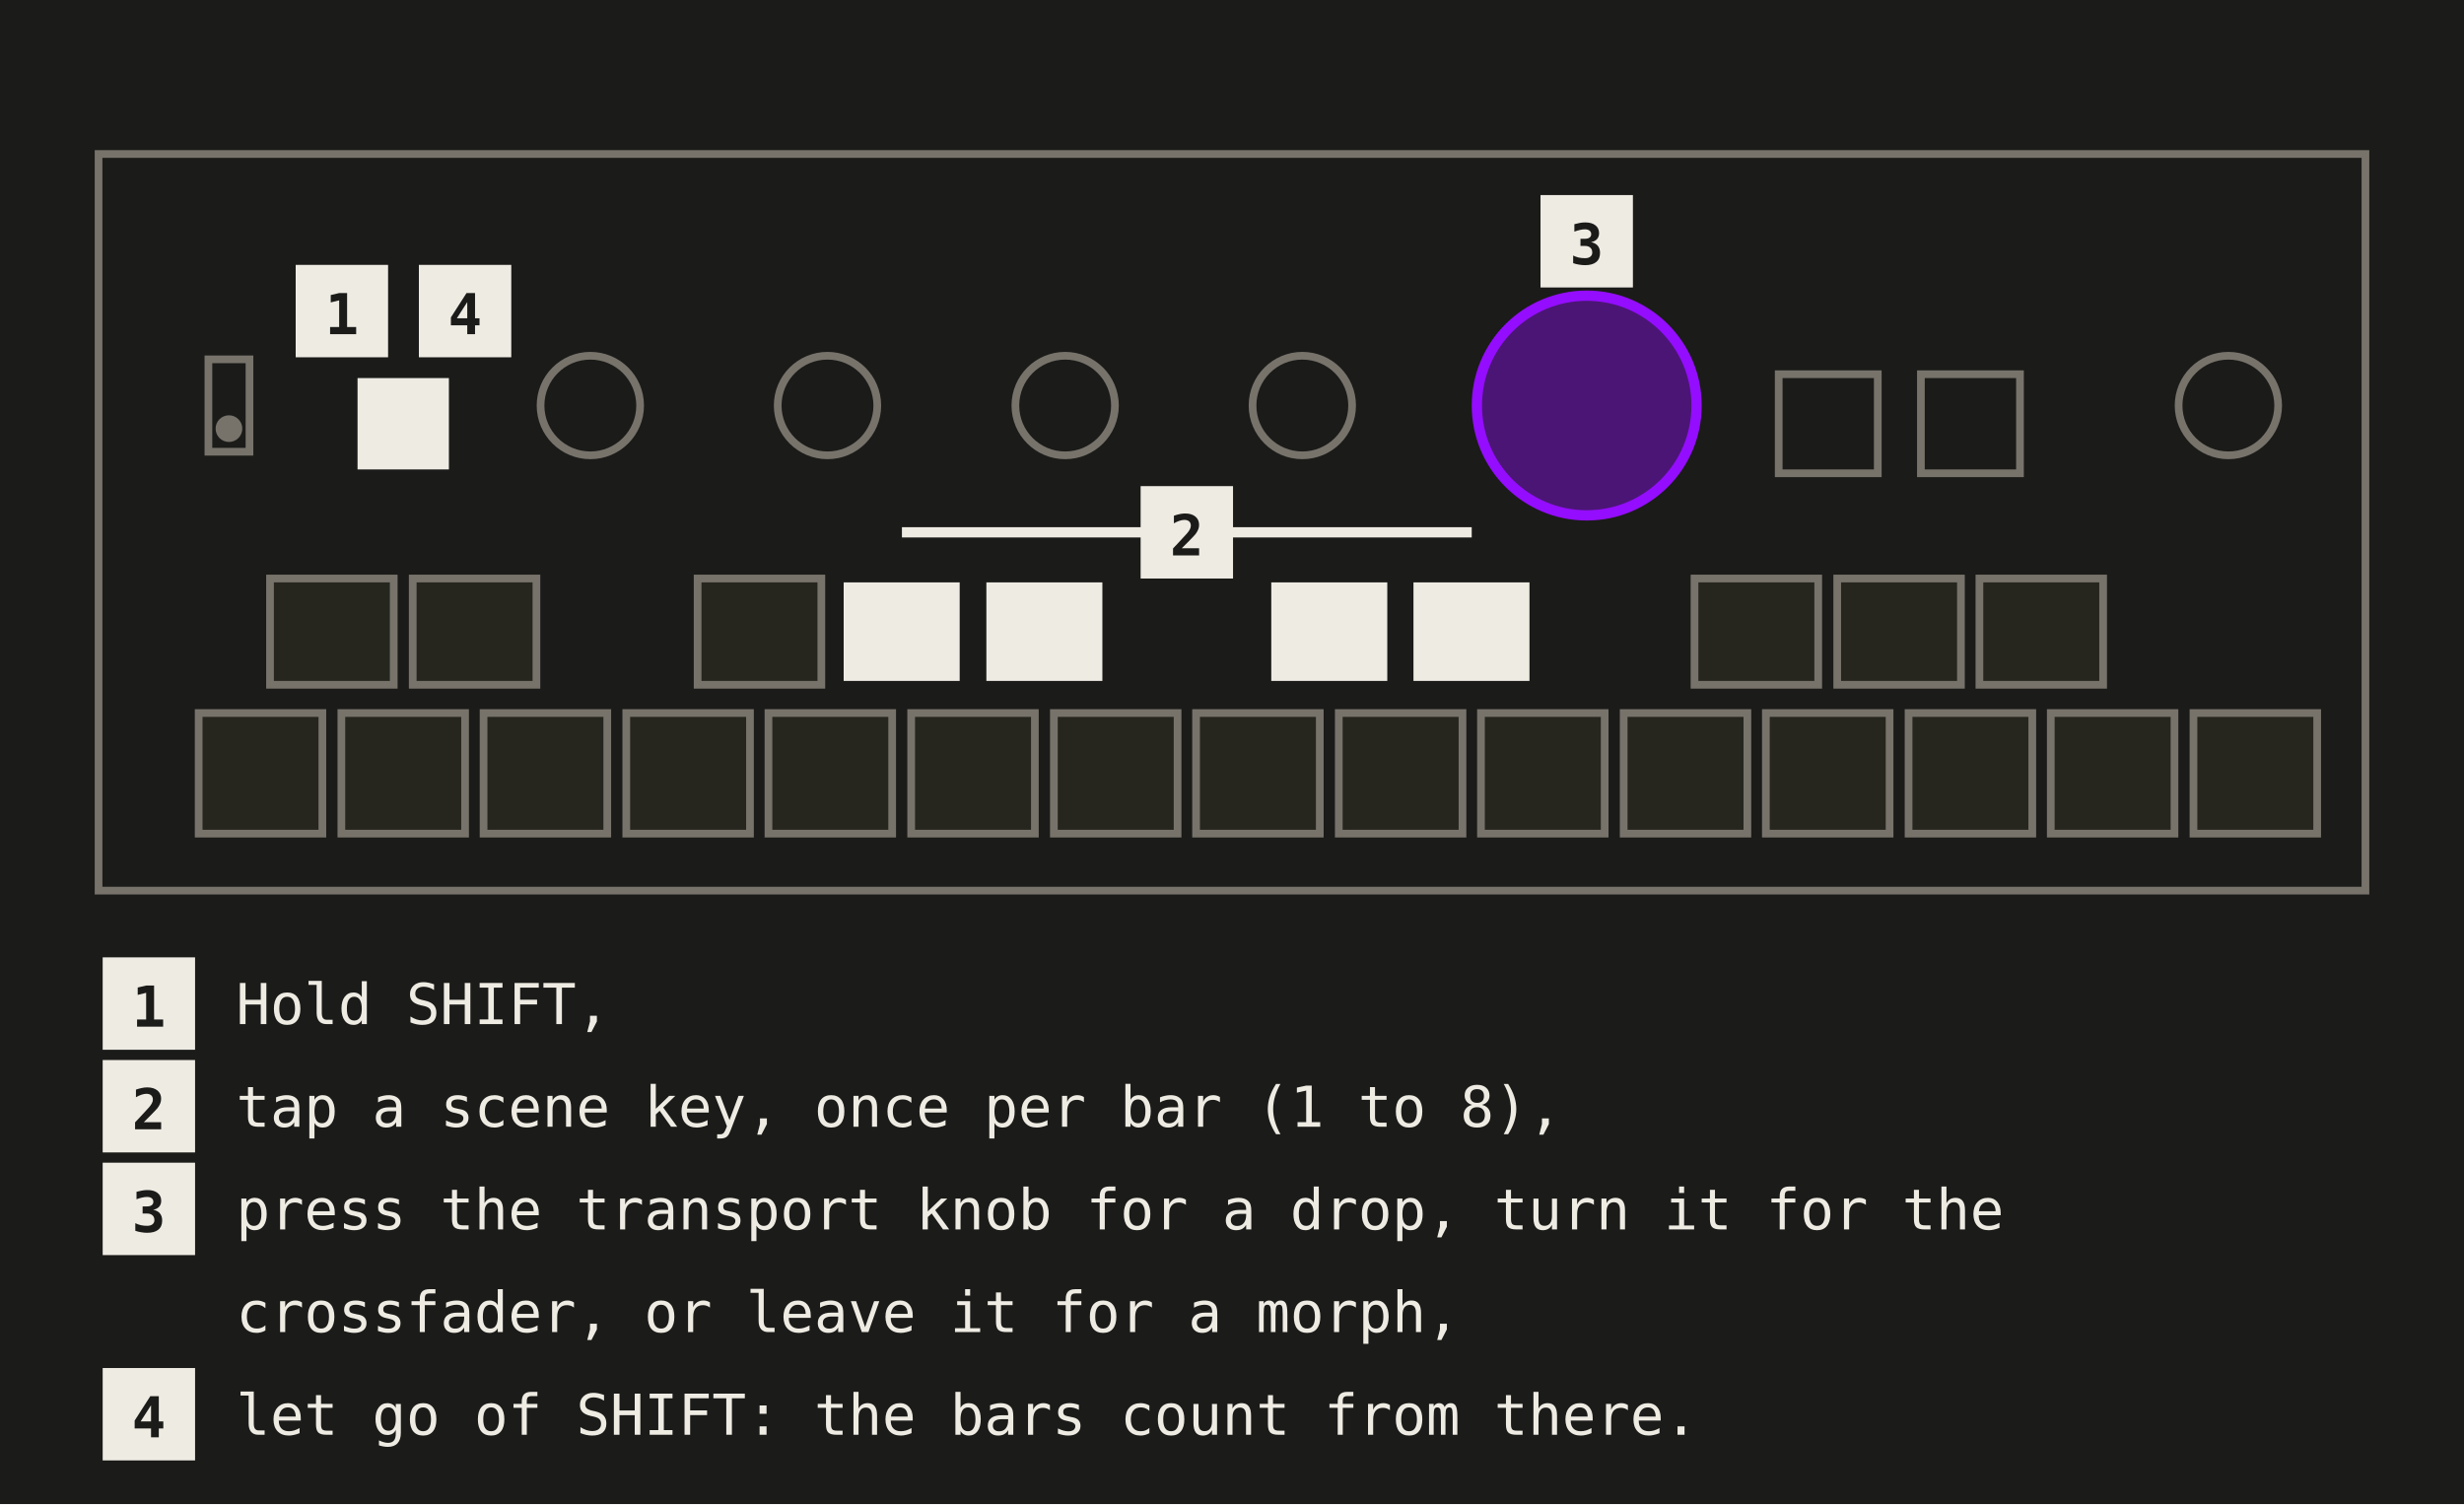
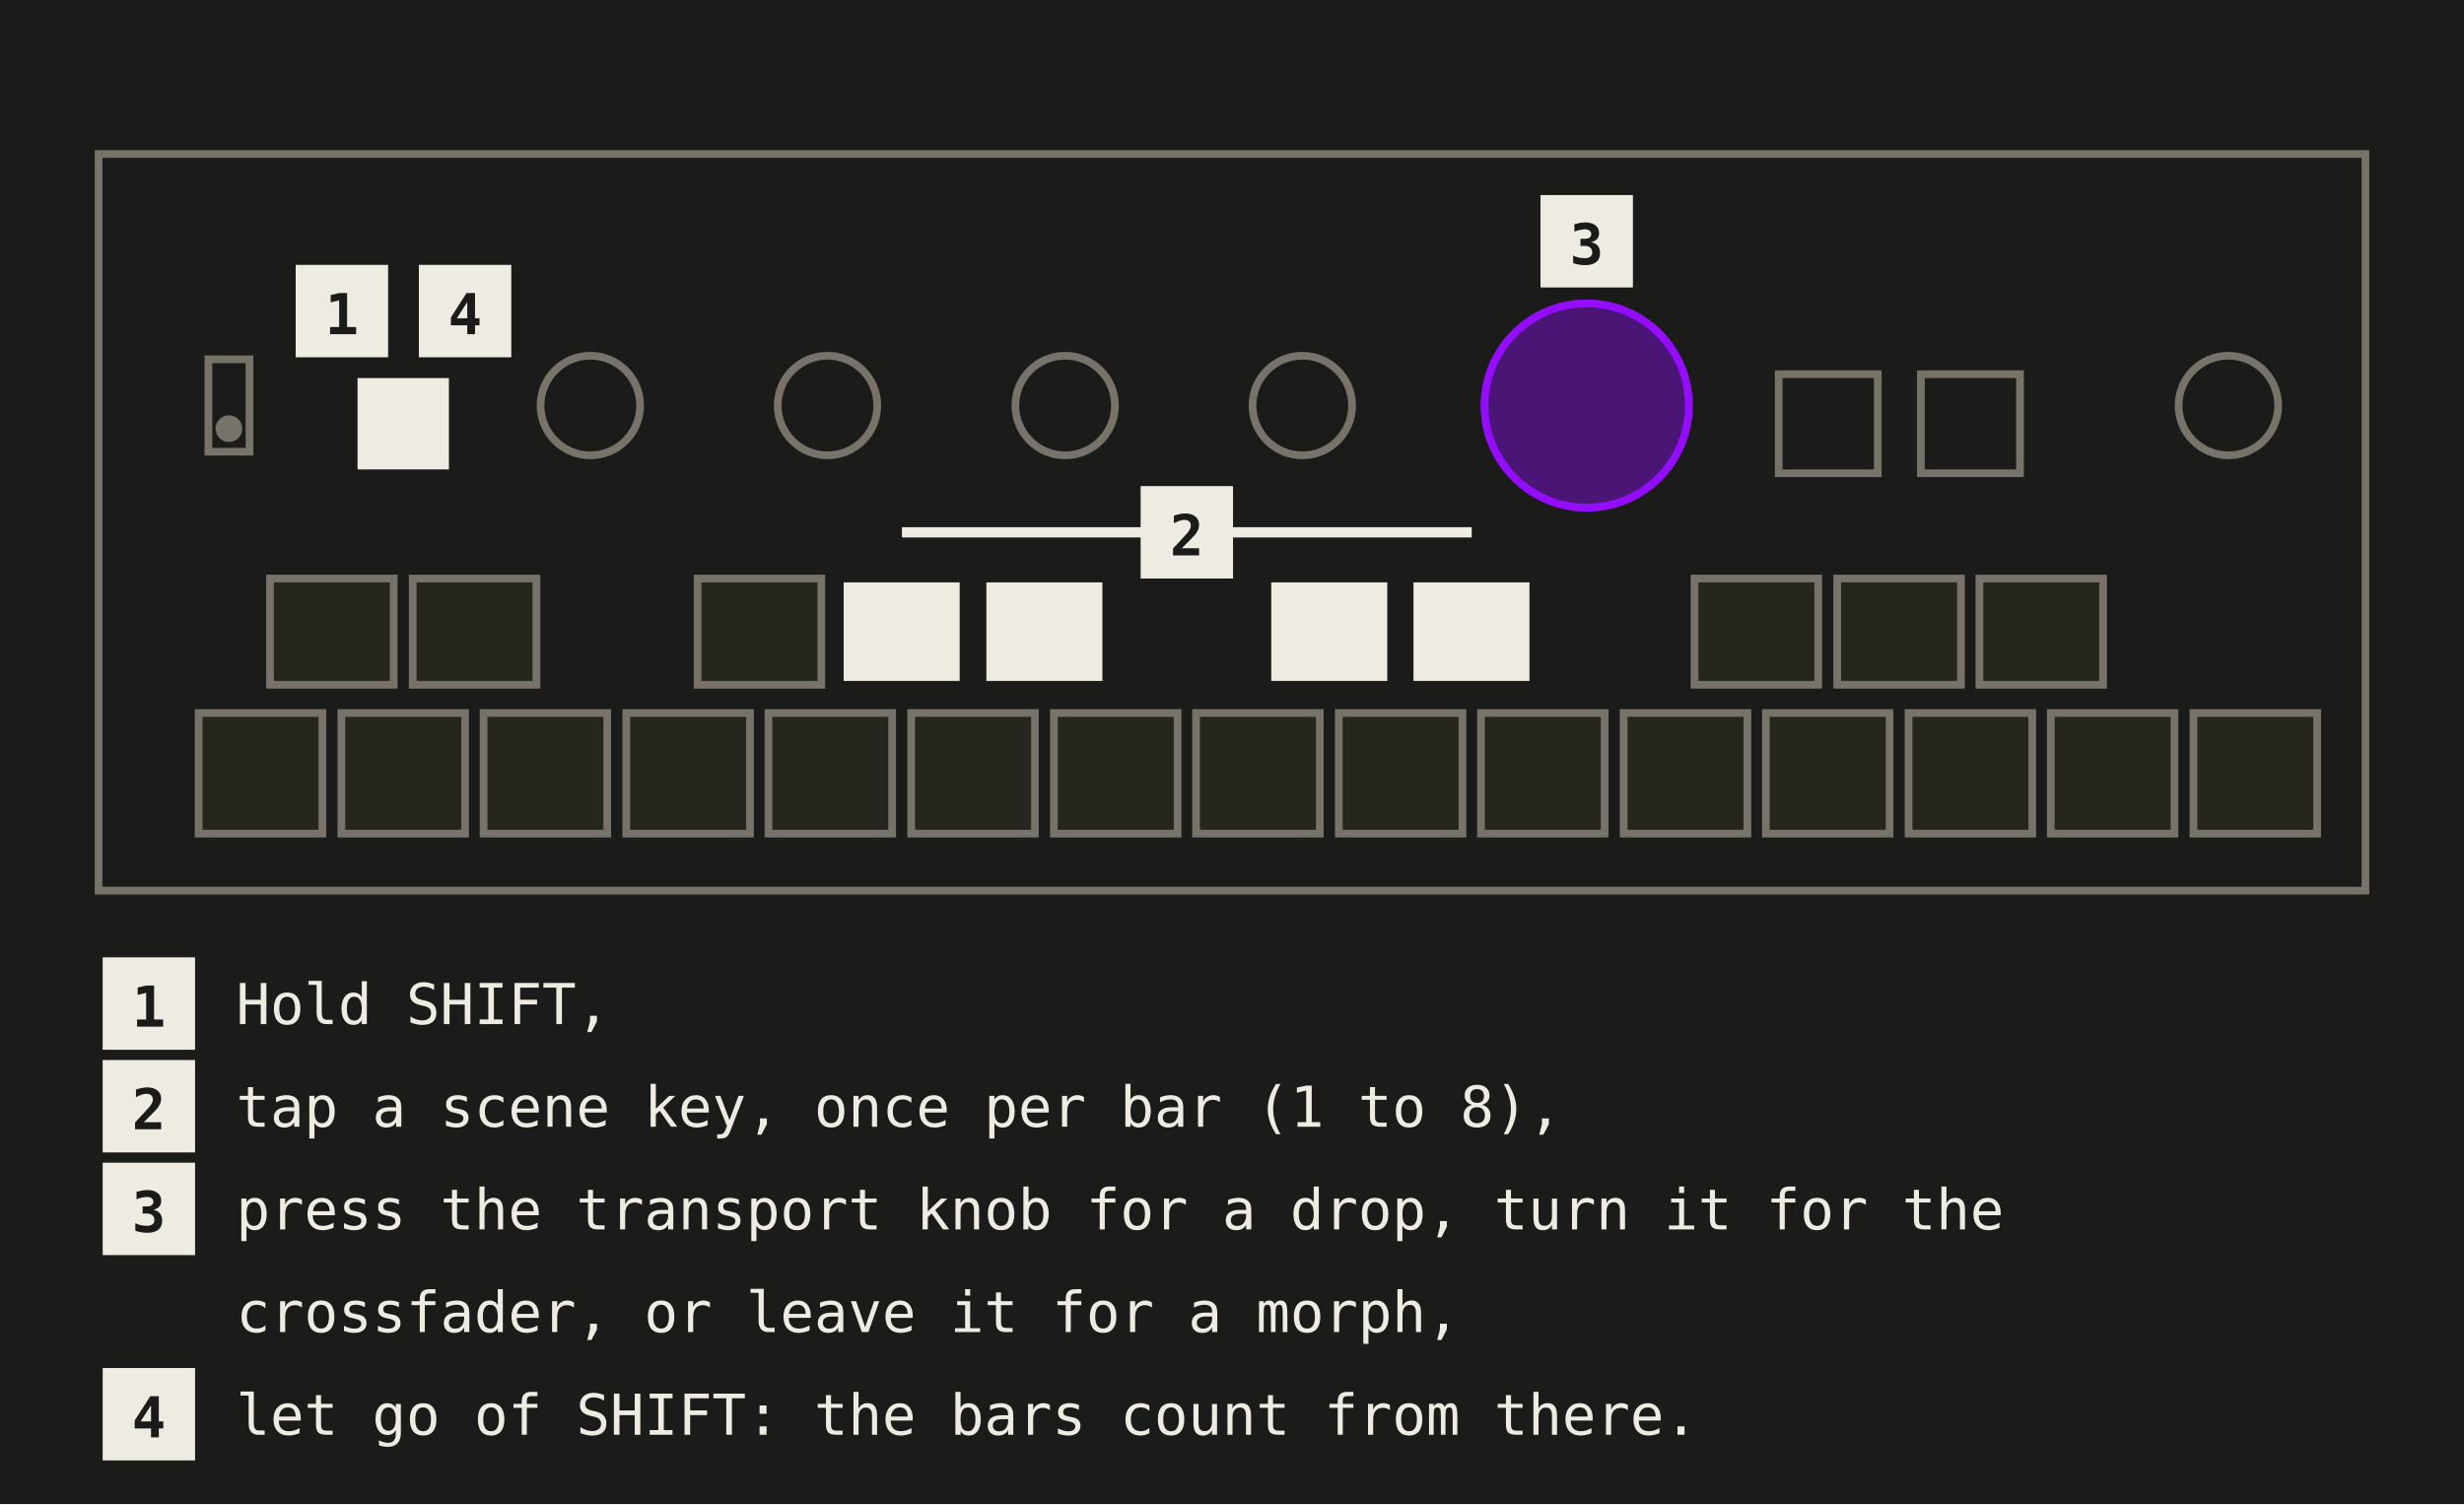
<svg xmlns="http://www.w3.org/2000/svg" viewBox="0 0 480 293" width="480" height="293" role="img" aria-labelledby="title desc">
  <style>svg{font-size:12px}text{font-family:'IBM Plex Mono', ui-monospace, Menlo, monospace;fill:#EEEBE3;text-anchor:middle}.as{text-anchor:start}.ae{text-anchor:end}.m{fill:#A9A49A}.gt{fill:#1B1B19}.b{fill:none;stroke:#A9A49A;stroke-width:1.5}.bx{fill:none;stroke:#A9A49A;stroke-width:2}.ba{fill:#26261F;stroke:#EEEBE3;stroke-width:2}.la{fill:none;stroke:#EEEBE3;stroke-width:2}.ls{fill:none;stroke:#A9A49A;stroke-width:2}.lc{fill:none;stroke:#77736B;stroke-width:1.5;stroke-dasharray:5 4}.da{fill:#EEEBE3}.ds{fill:#A9A49A}.sw{stroke:#EEEBE3;stroke-width:2}.g{fill:#EEEBE3}.j{fill:#A9A49A}.wk{fill:#EEEBE3;stroke:#1B1B19;stroke-width:1.5}.dk{fill:#26261F;stroke:#A9A49A;stroke-width:1.5}.sk{fill:#A9A49A;stroke:#1B1B19;stroke-width:1.5}.led{fill:none;stroke:#A9A49A;stroke-width:1.5}</style>
  <defs>
    <marker id="ma" viewBox="0 0 10 10" refX="9" refY="5" markerWidth="9" markerHeight="9" markerUnits="userSpaceOnUse" orient="auto">
      <path d="M0,0L10,5L0,10z" fill="#EEEBE3" />
    </marker>
    <marker id="ms" viewBox="0 0 10 10" refX="9" refY="5" markerWidth="9" markerHeight="9" markerUnits="userSpaceOnUse" orient="auto">
      <path d="M0,0L10,5L0,10z" fill="#A9A49A" />
    </marker>
    <marker id="mc" viewBox="0 0 10 10" refX="9" refY="5" markerWidth="9" markerHeight="9" markerUnits="userSpaceOnUse" orient="auto">
      <path d="M0,0L10,5L0,10z" fill="#77736B" />
    </marker>
  </defs>
  <rect width="480" height="293" fill="#1B1B19" />
  <rect x="19.2" y="30" width="441.6" height="143.5" fill="none" stroke="#77736B" stroke-width="1.5" />
  <rect x="38.7" y="138.9" width="24.1" height="23.5" fill="#26261F" stroke="#77736B" stroke-width="1.5" />
  <rect x="66.5" y="138.9" width="24.1" height="23.5" fill="#26261F" stroke="#77736B" stroke-width="1.5" />
  <rect x="94.2" y="138.9" width="24.1" height="23.5" fill="#26261F" stroke="#77736B" stroke-width="1.5" />
  <rect x="122" y="138.9" width="24.1" height="23.5" fill="#26261F" stroke="#77736B" stroke-width="1.5" />
  <rect x="149.7" y="138.9" width="24.1" height="23.5" fill="#26261F" stroke="#77736B" stroke-width="1.5" />
  <rect x="177.5" y="138.9" width="24.1" height="23.5" fill="#26261F" stroke="#77736B" stroke-width="1.5" />
  <rect x="205.3" y="138.9" width="24.1" height="23.5" fill="#26261F" stroke="#77736B" stroke-width="1.5" />
  <rect x="233" y="138.9" width="24.1" height="23.5" fill="#26261F" stroke="#77736B" stroke-width="1.5" />
  <rect x="260.8" y="138.9" width="24.1" height="23.5" fill="#26261F" stroke="#77736B" stroke-width="1.5" />
  <rect x="288.5" y="138.9" width="24.1" height="23.5" fill="#26261F" stroke="#77736B" stroke-width="1.5" />
  <rect x="316.3" y="138.9" width="24.1" height="23.5" fill="#26261F" stroke="#77736B" stroke-width="1.5" />
  <rect x="344" y="138.9" width="24.1" height="23.5" fill="#26261F" stroke="#77736B" stroke-width="1.5" />
  <rect x="371.8" y="138.9" width="24.1" height="23.5" fill="#26261F" stroke="#77736B" stroke-width="1.5" />
  <rect x="399.5" y="138.9" width="24.1" height="23.5" fill="#26261F" stroke="#77736B" stroke-width="1.5" />
  <rect x="427.3" y="138.9" width="24.1" height="23.5" fill="#26261F" stroke="#77736B" stroke-width="1.5" />
  <rect x="52.6" y="112.7" width="24.1" height="20.7" fill="#26261F" stroke="#77736B" stroke-width="1.5" />
  <rect x="80.4" y="112.7" width="24.1" height="20.7" fill="#26261F" stroke="#77736B" stroke-width="1.5" />
  <rect x="135.9" y="112.7" width="24.1" height="20.7" fill="#26261F" stroke="#77736B" stroke-width="1.5" />
  <rect x="163.6" y="112.7" width="24.1" height="20.7" fill="#EEEBE3" stroke="#1B1B19" stroke-width="1.5" />
  <rect x="191.4" y="112.7" width="24.1" height="20.7" fill="#EEEBE3" stroke="#1B1B19" stroke-width="1.5" />
  <rect x="246.9" y="112.7" width="24.1" height="20.7" fill="#EEEBE3" stroke="#1B1B19" stroke-width="1.5" />
  <rect x="274.6" y="112.7" width="24.1" height="20.7" fill="#EEEBE3" stroke="#1B1B19" stroke-width="1.5" />
  <rect x="330.1" y="112.7" width="24.1" height="20.7" fill="#26261F" stroke="#77736B" stroke-width="1.5" />
  <rect x="357.9" y="112.7" width="24.1" height="20.7" fill="#26261F" stroke="#77736B" stroke-width="1.5" />
  <rect x="385.6" y="112.7" width="24.1" height="20.7" fill="#26261F" stroke="#77736B" stroke-width="1.5" />
  <rect x="68.9" y="72.9" width="19.3" height="19.3" fill="#EEEBE3" stroke="#1B1B19" stroke-width="1.5" />
  <rect x="346.5" y="72.9" width="19.3" height="19.3" fill="none" stroke="#77736B" stroke-width="1.5" />
  <rect x="374.2" y="72.9" width="19.3" height="19.3" fill="none" stroke="#77736B" stroke-width="1.5" />
  <rect x="40.6" y="70" width="8" height="18" fill="none" stroke="#77736B" stroke-width="1.5" />
  <circle cx="44.6" cy="83.5" r="2.6" fill="#77736B" />
  <circle cx="115" cy="79" r="9.7" fill="none" stroke="#77736B" stroke-width="1.5" />
  <circle cx="161.2" cy="79" r="9.7" fill="none" stroke="#77736B" stroke-width="1.5" />
  <circle cx="207.5" cy="79" r="9.7" fill="none" stroke="#77736B" stroke-width="1.5" />
  <circle cx="253.7" cy="79" r="9.7" fill="none" stroke="#77736B" stroke-width="1.5" />
  <circle cx="309.1" cy="79" r="21.4" fill="#940dff" fill-opacity=".4" stroke="#1B1B19" stroke-width="1.5" />
-   <circle cx="309.1" cy="79" r="21.4" fill="none" stroke="#940dff" stroke-width="2" />
+   <circle cx="309.1" cy="79" r="19.9" fill="none" stroke="#940dff" stroke-width="1.5" />
  <circle cx="434.1" cy="79" r="9.7" fill="none" stroke="#77736B" stroke-width="1.5" />
  <rect x="57.6" y="51.6" width="18" height="18" class="g" />
  <text x="66.6" y="65.1" class="gt" font-size="11" font-weight="600">1</text>
  <rect x="81.6" y="51.6" width="18" height="18" class="g" />
  <text x="90.6" y="65.1" class="gt" font-size="11" font-weight="600">4</text>
  <path d="M175.7,103.7h111" stroke="#EEEBE3" stroke-width="2" />
  <rect x="222.2" y="94.7" width="18" height="18" class="g" />
  <text x="231.2" y="108.2" class="gt" font-size="11" font-weight="600">2</text>
  <rect x="300.1" y="38" width="18" height="18" class="g" />
  <text x="309.1" y="51.5" class="gt" font-size="11" font-weight="600">3</text>
  <rect x="20" y="186.5" width="18" height="18" class="g" />
  <text x="29" y="200" class="gt" font-size="11" font-weight="600">1</text>
  <text x="46" y="199.5" class="t as" font-size="11">Hold SHIFT,</text>
  <rect x="20" y="206.5" width="18" height="18" class="g" />
  <text x="29" y="220" class="gt" font-size="11" font-weight="600">2</text>
  <text x="46" y="219.5" class="t as" font-size="11">tap a scene key, once per bar (1 to 8),</text>
  <rect x="20" y="226.5" width="18" height="18" class="g" />
  <text x="29" y="240" class="gt" font-size="11" font-weight="600">3</text>
  <text x="46" y="239.5" class="t as" font-size="11">press the transport knob for a drop, turn it for the</text>
  <text x="46" y="259.5" class="t as" font-size="11">crossfader, or leave it for a morph,</text>
  <rect x="20" y="266.5" width="18" height="18" class="g" />
  <text x="29" y="280" class="gt" font-size="11" font-weight="600">4</text>
  <text x="46" y="279.5" class="t as" font-size="11">let go of SHIFT: the bars count from there.</text>
</svg>
